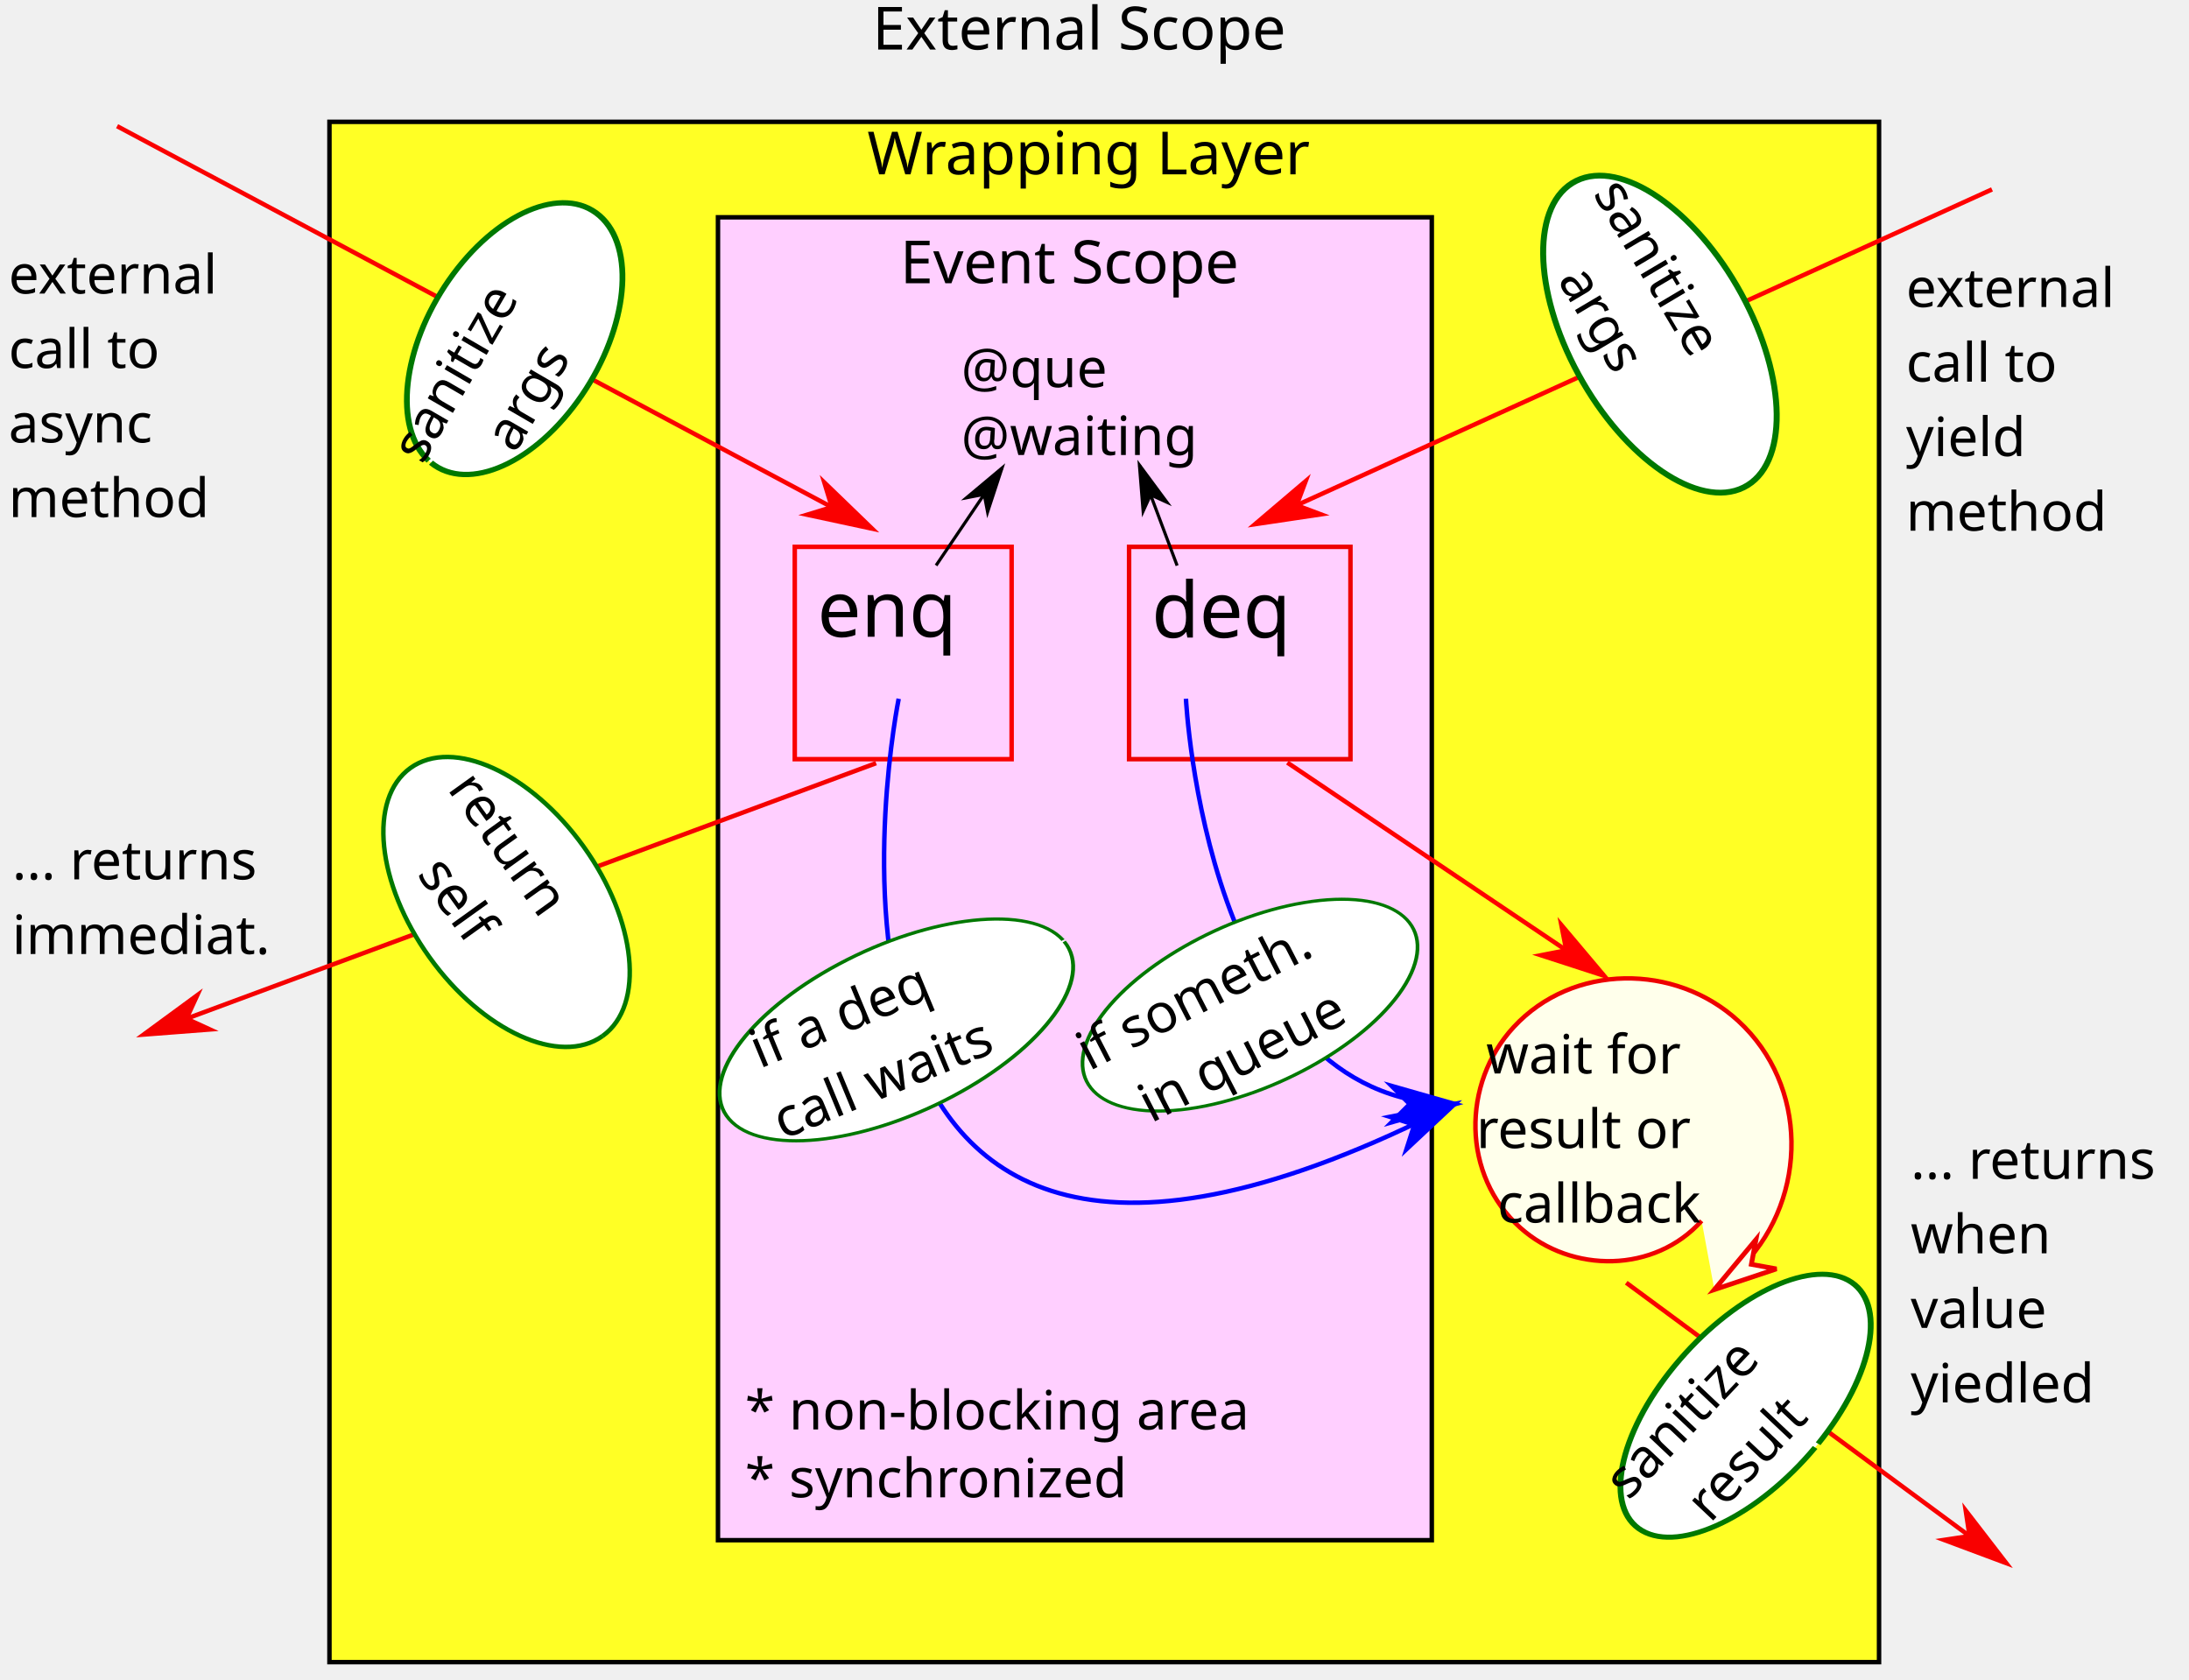
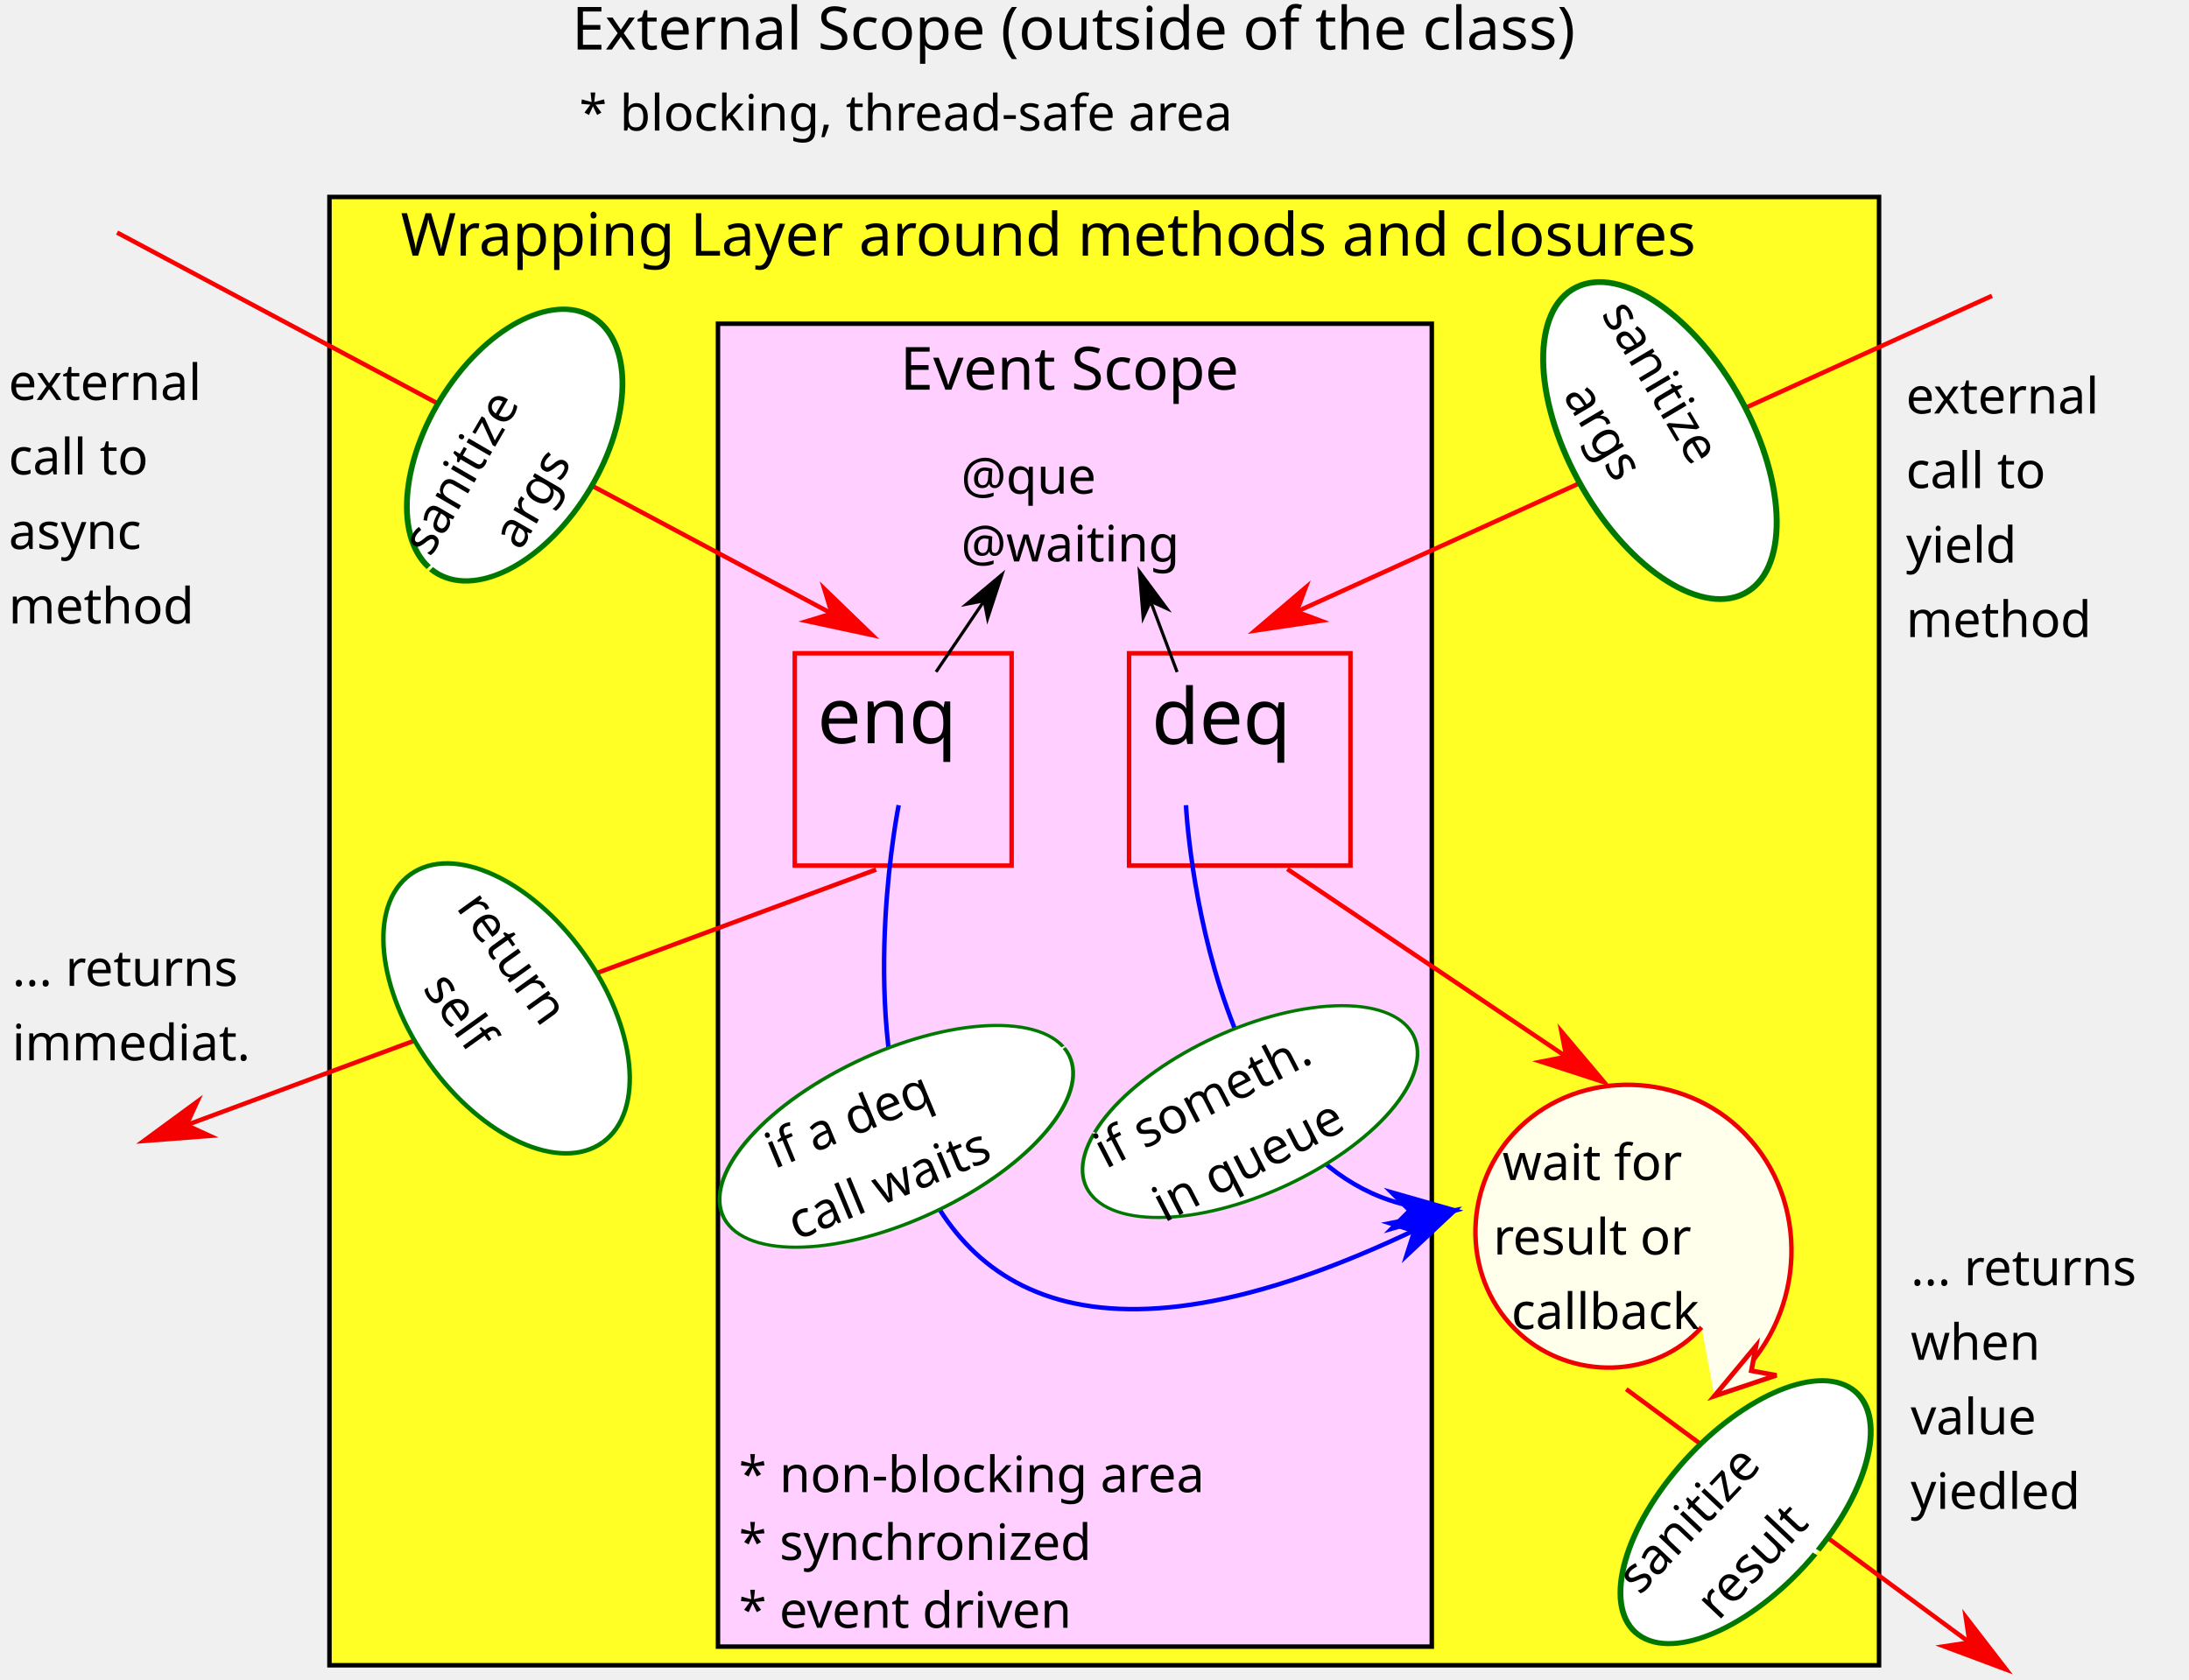
<svg xmlns="http://www.w3.org/2000/svg" xmlns:ns1="http://www.openswatchbook.org/uri/2009/osb" xmlns:xlink="http://www.w3.org/1999/xlink" width="185mm" height="142mm" viewBox="0 0 129.5 99.4" version="1.1" id="svg8">
  <defs id="defs2">
    <marker style="overflow:visible;" id="marker1378" refX="0.0" refY="0.0" orient="auto">
      <path transform="scale(0.8) rotate(180) translate(12.5,0)" style="fill-rule:evenodd;stroke:#000000;stroke-width:1pt;stroke-opacity:1;fill:#000000;fill-opacity:1" d="M 0.0,0.0 L 5.0,-5.0 L -12.5,0.0 L 5.0,5.0 L 0.0,0.0 z " id="path1376" />
    </marker>
    <marker orient="auto" refY="0.0" refX="0.0" id="marker1208" style="overflow:visible;">
      <path id="path948" d="M 0.0,0.0 L 5.0,-5.0 L -12.5,0.0 L 5.0,5.0 L 0.0,0.0 z " style="fill-rule:evenodd;stroke:#000000;stroke-width:1pt;stroke-opacity:1;fill:#000000;fill-opacity:1" transform="scale(0.8) rotate(180) translate(12.5,0)" />
    </marker>
    <marker orient="auto" refY="0" refX="0" id="marker1168" style="overflow:visible">
      <path id="path908" d="M 0,0 5,-5 -12.5,0 5,5 Z" style="fill:#ffffeb;fill-opacity:1;fill-rule:evenodd;stroke:#ee0000;stroke-width:1pt;stroke-opacity:1" transform="matrix(-0.8,0,0,-0.8,-10,0)" />
    </marker>
    <marker style="overflow:visible" id="marker928" refX="0" refY="0" orient="auto">
      <path transform="matrix(-0.8,0,0,-0.8,-10,0)" style="fill:#0000ff;fill-opacity:1;fill-rule:evenodd;stroke:#0000ff;stroke-width:1pt;stroke-opacity:1" d="M 0,0 5,-5 -12.5,0 5,5 Z" id="path926" />
    </marker>
    <marker orient="auto" refY="0" refX="0" id="marker10624" style="overflow:visible">
      <path id="path10622" d="M 0,0 5,-5 -12.5,0 5,5 Z" style="fill:#0000ff;fill-opacity:1;fill-rule:evenodd;stroke:#0000ff;stroke-width:1pt;stroke-opacity:1" transform="matrix(-0.8,0,0,-0.8,-10,0)" />
    </marker>
    <marker orient="auto" refY="0" refX="0" id="marker10556" style="overflow:visible">
      <path id="path10554" d="M 0,0 5,-5 -12.5,0 5,5 Z" style="fill:#ff0000;fill-opacity:1;fill-rule:evenodd;stroke:#ff0000;stroke-width:1pt;stroke-opacity:1" transform="matrix(-0.8,0,0,-0.8,-10,0)" />
    </marker>
    <marker orient="auto" refY="0" refX="0" id="marker10502" style="overflow:visible">
      <path id="path10500" d="M 0,0 5,-5 -12.5,0 5,5 Z" style="fill:#ff0000;fill-opacity:1;fill-rule:evenodd;stroke:#ff0000;stroke-width:1pt;stroke-opacity:1" transform="matrix(-0.8,0,0,-0.8,-10,0)" />
    </marker>
    <marker orient="auto" refY="0" refX="0" id="marker9930" style="overflow:visible">
      <path id="path9928" d="M 0,0 5,-5 -12.5,0 5,5 Z" style="fill:#f90000;fill-opacity:1;fill-rule:evenodd;stroke:#f90000;stroke-width:1pt;stroke-opacity:1" transform="matrix(-0.8,0,0,-0.8,-10,0)" />
    </marker>
    <marker style="overflow:visible" id="marker4910" refX="0" refY="0" orient="auto">
      <path transform="matrix(-0.8,0,0,-0.8,-10,0)" style="fill:#f50000;fill-opacity:1;fill-rule:evenodd;stroke:#f50000;stroke-width:1pt;stroke-opacity:1" d="M 0,0 5,-5 -12.5,0 5,5 Z" id="path4908" />
    </marker>
    <marker orient="auto" refY="0" refX="0" id="Arrow1Lend" style="overflow:visible">
      <path id="path4537" d="M 0,0 5,-5 -12.5,0 5,5 Z" style="fill:#fa0000;fill-opacity:1;fill-rule:evenodd;stroke:#fa0000;stroke-width:1pt;stroke-opacity:1" transform="matrix(-0.8,0,0,-0.8,-10,0)" />
    </marker>
    <linearGradient id="linearGradient4522" ns1:paint="solid">
      <stop style="stop-color:#000000;stop-opacity:1;" offset="0" id="stop4520" />
    </linearGradient>
  </defs>
  <g id="layer1" transform="translate(0,-167.6)">
-     <rect id="rect10" width="91.673" height="91.139" x="19.49" y="174.809" rx="0" ry="0" style="fill:#ffff25;fill-opacity:1;stroke:#000000;stroke-width:0.265;stroke-opacity:1" />
-     <rect y="180.457" x="42.475" height="78.275" width="42.229" id="rect4528" style="fill:#ffcfff;fill-opacity:1;stroke:#000000;stroke-width:0.265;stroke-opacity:1" />
-     <path style="fill:none;fill-opacity:1;stroke:#fa0000;stroke-width:0.265;stroke-linecap:butt;stroke-linejoin:miter;stroke-miterlimit:4;stroke-dasharray:none;stroke-opacity:1;marker-end:url(#Arrow1Lend)" d="M 6.928,175.065 51.562,198.863" id="path4532" />
-     <rect style="fill:none;fill-opacity:1;stroke:#fa0000;stroke-width:0.265;stroke-miterlimit:4;stroke-dasharray:none;stroke-opacity:1" id="rect4816" width="12.829" height="12.562" x="47.018" y="199.957" />
-     <path style="fill:none;stroke:#f50000;stroke-width:0.265;stroke-linecap:butt;stroke-linejoin:miter;stroke-miterlimit:4;stroke-dasharray:none;stroke-opacity:1;marker-end:url(#marker4910)" d="M 51.83,212.755 8.533,228.801" id="path4824" />
-     <path style="fill:#ffffeb;fill-opacity:1;fill-rule:evenodd;stroke:#ee0000;stroke-width:0.426;stroke-miterlimit:4;stroke-dasharray:none;stroke-opacity:1;marker-end:url(#marker1168);image-rendering:auto" id="path4942" d="M 26.333,74.576 C 21.896,79.575 14.037,79.638 9.169,75.238 3.628,70.23 3.584,61.446 8.55,56.03 14.128,49.946 23.839,49.922 29.801,55.454 c 6.627,6.149 6.632,16.786 0.533,23.295 -0.843,0.899 -1.782,1.707 -2.796,2.406" transform="matrix(0.6247866,0,0,0.6185733,84.21394,193.7056)" />
-     <path style="fill:none;stroke:#f90000;stroke-width:0.265;stroke-linecap:butt;stroke-linejoin:miter;stroke-miterlimit:4;stroke-dasharray:none;stroke-opacity:1;marker-end:url(#marker9930)" d="m 96.207,243.498 22.455,16.572" id="path9918" />
-     <rect style="fill:none;fill-opacity:1;stroke:#ee0000;stroke-width:0.265;stroke-miterlimit:4;stroke-dasharray:none;stroke-opacity:1" id="rect10496" width="13.096" height="12.562" x="66.796" y="199.957" />
-     <path style="fill:none;stroke:#ff0000;stroke-width:0.265;stroke-linecap:butt;stroke-linejoin:miter;stroke-miterlimit:4;stroke-dasharray:none;stroke-opacity:1;marker-end:url(#marker10502)" d="M 117.846,178.806 74.282,198.599" id="path10498" />
-     <path style="fill:none;stroke:#ff0000;stroke-width:0.265;stroke-linecap:butt;stroke-linejoin:miter;stroke-miterlimit:4;stroke-dasharray:none;stroke-opacity:1;marker-end:url(#marker10556)" d="M 76.159,212.723 94.872,225.316" id="path10552" />
-     <a id="a1025" target="" transform="translate(-0.555625,-29.44813)" xlink:href="https://www.rubydoc.info/github/larskanis/eventbox/master/Eventbox/Sanitizer">
+     <rect id="rect10" width="91.673" height="86.879" x="19.49" y="179.254" rx="0" ry="0" style="fill:#ffff25;fill-opacity:1;stroke:#000000;stroke-width:0.265;stroke-opacity:1" />
+     <rect y="186.754" x="42.475" height="78.275" width="42.229" id="rect4528" style="fill:#ffcfff;fill-opacity:1;stroke:#000000;stroke-width:0.265;stroke-opacity:1" />
+     <path style="fill:none;fill-opacity:1;stroke:#fa0000;stroke-width:0.265;stroke-linecap:butt;stroke-linejoin:miter;stroke-miterlimit:4;stroke-dasharray:none;stroke-opacity:1;marker-end:url(#Arrow1Lend)" d="M 6.928,181.362 51.562,205.16" id="path4532" />
+     <rect style="fill:none;fill-opacity:1;stroke:#fa0000;stroke-width:0.265;stroke-miterlimit:4;stroke-dasharray:none;stroke-opacity:1" id="rect4816" width="12.829" height="12.562" x="47.018" y="206.254" />
+     <path style="fill:none;stroke:#f50000;stroke-width:0.265;stroke-linecap:butt;stroke-linejoin:miter;stroke-miterlimit:4;stroke-dasharray:none;stroke-opacity:1;marker-end:url(#marker4910)" d="M 51.83,219.052 8.533,235.098" id="path4824" />
+     <path style="fill:#ffffeb;fill-opacity:1;fill-rule:evenodd;stroke:#ee0000;stroke-width:0.426;stroke-miterlimit:4;stroke-dasharray:none;stroke-opacity:1;marker-end:url(#marker1168);image-rendering:auto" id="path4942" d="M 26.333,74.576 C 21.896,79.575 14.037,79.638 9.169,75.238 3.628,70.23 3.584,61.446 8.55,56.03 14.128,49.946 23.839,49.922 29.801,55.454 c 6.627,6.149 6.632,16.786 0.533,23.295 -0.843,0.899 -1.782,1.707 -2.796,2.406" transform="matrix(0.6247866,0,0,0.6185733,84.21394,200.0026)" />
+     <path style="fill:none;stroke:#f90000;stroke-width:0.265;stroke-linecap:butt;stroke-linejoin:miter;stroke-miterlimit:4;stroke-dasharray:none;stroke-opacity:1;marker-end:url(#marker9930)" d="m 96.207,249.795 22.455,16.572" id="path9918" />
+     <rect style="fill:none;fill-opacity:1;stroke:#ee0000;stroke-width:0.265;stroke-miterlimit:4;stroke-dasharray:none;stroke-opacity:1" id="rect10496" width="13.096" height="12.562" x="66.796" y="206.254" />
+     <path style="fill:none;stroke:#ff0000;stroke-width:0.265;stroke-linecap:butt;stroke-linejoin:miter;stroke-miterlimit:4;stroke-dasharray:none;stroke-opacity:1;marker-end:url(#marker10502)" d="M 117.846,185.103 74.282,204.896" id="path10498" />
+     <path style="fill:none;stroke:#ff0000;stroke-width:0.265;stroke-linecap:butt;stroke-linejoin:miter;stroke-miterlimit:4;stroke-dasharray:none;stroke-opacity:1;marker-end:url(#marker10556)" d="m 76.159,219.02 18.713,12.593" id="path10552" />
+     <a id="a1025" target="" transform="translate(-0.555625,-23.15104)" xlink:href="https://www.rubydoc.info/github/larskanis/eventbox/master/Eventbox/Sanitizer">
      <ellipse transform="matrix(0.8962562,-0.4435368,0.4791902,0.8777111,0,0)" cx="-17.232" cy="238.32" rx="5.375" ry="10.333" id="path10612" style="fill:#ffffff;fill-opacity:1;stroke:#007800;stroke-width:0.348;stroke-miterlimit:4;stroke-dasharray:none;stroke-opacity:1" />
    </a>
-     <path style="fill:none;stroke:#0000ff;stroke-width:0.265;stroke-linecap:butt;stroke-linejoin:miter;stroke-miterlimit:4;stroke-dasharray:none;stroke-opacity:1;marker-end:url(#marker10624)" d="m 53.166,208.945 c 0,0 -9.263,45.654 32.874,23.984" id="path10620" />
-     <a xlink:href="../Eventbox/Sanitizer" id="a4631">
+     <path style="fill:none;stroke:#0000ff;stroke-width:0.265;stroke-linecap:butt;stroke-linejoin:miter;stroke-miterlimit:4;stroke-dasharray:none;stroke-opacity:1;marker-end:url(#marker10624)" d="m 53.166,215.242 c 0,0 -9.263,45.654 32.874,23.984" id="path10620" />
+     <a xlink:href="../Eventbox/Sanitizer" transform="translate(0,6.297083)" id="a4631">
      <path transform="matrix(0.9288157,0.3705421,-0.4705419,0.8823776,0,0)" d="m 114.765,172.64 a 5.203,8.842 0 0 1 -3.998,-10.434 5.203,8.842 0 0 1 6.105,-6.884 5.203,8.842 0 0 1 4.102,10.317 5.203,8.842 0 0 1 -6.035,7.059" id="path10686" style="fill:#ffffff;fill-opacity:1;stroke:#007800;stroke-width:0.328;stroke-miterlimit:4;stroke-dasharray:none;stroke-opacity:1" />
    </a>
-     <a xlink:href="../Eventbox/Sanitizer" target="" id="a925">
+     <a xlink:href="../Eventbox/Sanitizer" transform="translate(0,6.297083)" id="a925" target="">
      <path transform="matrix(0.8488041,0.5287075,-0.6439636,0.7650561,0,0)" d="m 247.747,159.805 a 4.784,9.613 0 0 1 -4.71,9.69 4.784,9.613 0 0 1 -4.858,-9.39 4.784,9.613 0 0 1 4.637,-9.83 4.784,9.613 0 0 1 4.927,9.244" id="path10694" style="fill:#ffffff;fill-opacity:1;stroke:#007800;stroke-width:0.323;stroke-miterlimit:4;stroke-dasharray:none;stroke-opacity:1" />
    </a>
-     <text xml:space="preserve" style="font-style:normal;font-weight:normal;font-size:3.528px;line-height:1.25;font-family:sans-serif;text-align:center;letter-spacing:0px;word-spacing:0px;text-anchor:middle;fill:#000000;fill-opacity:1;stroke:none;stroke-width:0.265" x="-147.257" y="119.62" id="text10838" transform="rotate(-59.85007)">
-       <tspan x="-147.257" y="119.62" style="font-size:3.21px;text-align:center;text-anchor:middle;stroke-width:0.265" id="tspan10848">sanitize</tspan>
-       <tspan x="-147.257" y="124.029" style="font-size:3.21px;text-align:center;text-anchor:middle;stroke-width:0.265" id="tspan10852">args</tspan>
+     <text xml:space="preserve" style="font-style:normal;font-weight:normal;font-size:2.963px;line-height:1.25;font-family:sans-serif;text-align:center;letter-spacing:0px;word-spacing:0px;text-anchor:middle;fill:#000000;fill-opacity:1;stroke:none;stroke-width:0.265;" x="-152.703" y="122.783" id="text10838" transform="rotate(-59.85007)">
+       <tspan x="-152.703" y="122.783" style="font-size:2.963px;text-align:center;text-anchor:middle;stroke-width:0.265;" id="tspan10848">sanitize</tspan>
+       <tspan x="-152.703" y="127.192" style="font-size:2.963px;text-align:center;text-anchor:middle;stroke-width:0.265;" id="tspan10852">args</tspan>
    </text>
-     <text transform="rotate(59.31363)" id="text10858" y="10.354" x="210.989" style="font-style:normal;font-weight:normal;font-size:3.528px;line-height:1.25;font-family:sans-serif;text-align:center;letter-spacing:0px;word-spacing:0px;text-anchor:middle;fill:#000000;fill-opacity:1;stroke:none;stroke-width:0.265" xml:space="preserve">
-       <tspan id="tspan10854" style="font-size:3.21px;text-align:center;text-anchor:middle;stroke-width:0.265" y="10.354" x="210.989">sanitize</tspan>
-       <tspan id="tspan10856" style="font-size:3.21px;text-align:center;text-anchor:middle;stroke-width:0.265" y="14.764" x="210.989">args</tspan>
+     <text transform="rotate(59.31363)" id="text10858" y="13.568" x="216.404" style="font-style:normal;font-weight:normal;font-size:2.963px;line-height:1.25;font-family:sans-serif;text-align:center;letter-spacing:0px;word-spacing:0px;text-anchor:middle;fill:#000000;fill-opacity:1;stroke:none;stroke-width:0.265;" xml:space="preserve">
+       <tspan id="tspan10854" style="font-size:2.963px;text-align:center;text-anchor:middle;stroke-width:0.265;" y="13.568" x="216.404">sanitize</tspan>
+       <tspan id="tspan10856" style="font-size:2.963px;text-align:center;text-anchor:middle;stroke-width:0.265;" y="17.977" x="216.404">args</tspan>
    </text>
-     <text transform="rotate(-46.61856)" id="text10881" y="246.159" x="-111.266" style="font-style:normal;font-weight:normal;font-size:3.528px;line-height:1.25;font-family:sans-serif;text-align:center;letter-spacing:0px;word-spacing:0px;text-anchor:middle;fill:#000000;fill-opacity:1;stroke:none;stroke-width:0.265" xml:space="preserve">
-       <tspan style="font-size:3.21px;text-align:center;text-anchor:middle;stroke-width:0.265" y="246.159" x="-111.266" id="tspan867">sanitize</tspan>
-       <tspan style="font-size:3.21px;text-align:center;text-anchor:middle;stroke-width:0.265" y="250.569" x="-111.266" id="tspan923">result</tspan>
+     <text transform="rotate(-46.61856)" id="text10881" y="250.484" x="-115.842" style="font-style:normal;font-weight:normal;font-size:2.963px;line-height:1.25;font-family:sans-serif;text-align:center;letter-spacing:0px;word-spacing:0px;text-anchor:middle;fill:#000000;fill-opacity:1;stroke:none;stroke-width:0.265;" xml:space="preserve">
+       <tspan style="font-size:2.963px;text-align:center;text-anchor:middle;stroke-width:0.265;" y="250.484" x="-115.842" id="tspan867">sanitize</tspan>
+       <tspan style="font-size:2.963px;text-align:center;text-anchor:middle;stroke-width:0.265;" y="254.894" x="-115.842" id="tspan923">result</tspan>
    </text>
-     <text xml:space="preserve" style="font-style:normal;font-weight:normal;font-size:3.528px;line-height:1.25;font-family:sans-serif;text-align:center;letter-spacing:0px;word-spacing:0px;text-anchor:middle;fill:#000000;fill-opacity:1;stroke:none;stroke-width:0.265" x="96.895" y="231.119" id="text873">
-       <tspan x="96.895" y="231.119" style="font-size:3.21px;text-align:center;text-anchor:middle;stroke-width:0.265" id="tspan903">wait for</tspan>
-       <tspan x="96.895" y="235.529" style="font-size:3.21px;text-align:center;text-anchor:middle;stroke-width:0.265" id="tspan884">result or</tspan>
-       <tspan x="96.895" y="239.938" style="font-size:3.21px;text-align:center;text-anchor:middle;stroke-width:0.265" id="tspan902">callback</tspan>
+     <text xml:space="preserve" style="font-style:normal;font-weight:normal;font-size:2.963px;line-height:1.25;font-family:sans-serif;text-align:center;letter-spacing:0px;word-spacing:0px;text-anchor:middle;fill:#000000;fill-opacity:1;stroke:none;stroke-width:0.265;" x="96.895" y="237.416" id="text873">
+       <tspan x="96.895" y="237.416" style="font-size:2.963px;text-align:center;text-anchor:middle;stroke-width:0.265;" id="tspan903">wait for</tspan>
+       <tspan x="96.895" y="241.826" style="font-size:2.963px;text-align:center;text-anchor:middle;stroke-width:0.265;" id="tspan884">result or</tspan>
+       <tspan x="96.895" y="246.235" style="font-size:2.963px;text-align:center;text-anchor:middle;stroke-width:0.265;" id="tspan902">callback</tspan>
    </text>
-     <path id="path924" d="m 70.16,208.945 c 0,0 1.163,23.984 15.901,23.984" style="fill:none;stroke:#0000ff;stroke-width:0.265;stroke-linecap:butt;stroke-linejoin:miter;stroke-miterlimit:4;stroke-dasharray:none;stroke-opacity:1;marker-end:url(#marker928)" />
-     <path style="fill:#ffffff;fill-opacity:1;stroke:#007800;stroke-width:0.203;stroke-miterlimit:4;stroke-dasharray:none;stroke-opacity:1" id="path877" d="m -85.497,235.978 a 10.627,4.952 0 0 1 14.927,-0.707 10.627,4.952 0 0 1 1.567,6.953 10.627,4.952 0 0 1 -14.916,0.753 10.627,4.952 0 0 1 -1.664,-6.948" transform="matrix(0.8900354,-0.4558914,0.596891,0.8023224,0,0)" />
-     <text xml:space="preserve" style="font-style:normal;font-weight:normal;font-size:3.528px;line-height:1.25;font-family:sans-serif;text-align:center;letter-spacing:0px;word-spacing:0px;text-anchor:middle;fill:#000000;fill-opacity:1;stroke:none;stroke-width:0.265" x="-37.715" y="234.861" id="text881" transform="rotate(-27.2456)">
-       <tspan x="-37.715" y="234.861" style="font-size:3.21px;text-align:center;text-anchor:middle;stroke-width:0.265" id="tspan899">if someth.</tspan>
-       <tspan x="-37.715" y="239.271" style="font-size:3.21px;text-align:center;text-anchor:middle;stroke-width:0.265" id="tspan911">in queue</tspan>
+     <path id="path924" d="m 70.16,215.242 c 0,0 1.163,23.984 15.901,23.984" style="fill:none;stroke:#0000ff;stroke-width:0.265;stroke-linecap:butt;stroke-linejoin:miter;stroke-miterlimit:4;stroke-dasharray:none;stroke-opacity:1;marker-end:url(#marker928)" />
+     <path style="fill:#ffffff;fill-opacity:1;stroke:#007800;stroke-width:0.203;stroke-miterlimit:4;stroke-dasharray:none;stroke-opacity:1" id="path877" d="m -89.308,241.661 a 10.627,4.952 0 0 1 14.927,-0.707 10.627,4.952 0 0 1 1.567,6.953 10.627,4.952 0 0 1 -14.916,0.753 10.627,4.952 0 0 1 -1.664,-6.948" transform="matrix(0.8900354,-0.4558914,0.596891,0.8023224,0,0)" />
+     <text xml:space="preserve" style="font-style:normal;font-weight:normal;font-size:2.963px;line-height:1.25;font-family:sans-serif;text-align:center;letter-spacing:0px;word-spacing:0px;text-anchor:middle;fill:#000000;fill-opacity:1;stroke:none;stroke-width:0.265;" x="-40.597" y="240.46" id="text881" transform="rotate(-27.2456)">
+       <tspan x="-40.597" y="240.46" style="font-size:2.963px;text-align:center;text-anchor:middle;stroke-width:0.265;" id="tspan899">if someth.</tspan>
+       <tspan x="-40.597" y="244.87" style="font-size:2.963px;text-align:center;text-anchor:middle;stroke-width:0.265;" id="tspan911">in queue</tspan>
    </text>
-     <path transform="matrix(0.8846902,-0.4661794,0.6381739,0.7698922,0,0)" d="m -96.093,231.864 a 11.224,5.141 0 0 1 -11.166,5.141 11.224,5.141 0 0 1 -11.281,-5.089 11.224,5.141 0 0 1 11.051,-5.193 11.224,5.141 0 0 1 11.394,5.035" id="path885" style="fill:#ffffff;fill-opacity:1;stroke:#007800;stroke-width:0.212;stroke-miterlimit:4;stroke-dasharray:none;stroke-opacity:1" />
-     <text transform="rotate(-22.4898)" id="text891" y="230.477" x="-37.987" style="font-style:normal;font-weight:normal;font-size:3.528px;line-height:1.25;font-family:sans-serif;text-align:center;letter-spacing:0px;word-spacing:0px;text-anchor:middle;fill:#000000;fill-opacity:1;stroke:none;stroke-width:0.265" xml:space="preserve">
-       <tspan style="font-size:3.21px;text-align:center;text-anchor:middle;stroke-width:0.265" y="230.477" x="-37.987" id="tspan915">if a deq</tspan>
-       <tspan style="font-size:3.21px;text-align:center;text-anchor:middle;stroke-width:0.265" y="234.886" x="-37.987" id="tspan919">call waits</tspan>
+     <path transform="matrix(0.8846902,-0.4661794,0.6381739,0.7698922,0,0)" d="m -100.2,237.557 a 11.224,5.141 0 0 1 -11.166,5.141 11.224,5.141 0 0 1 -11.281,-5.089 11.224,5.141 0 0 1 11.051,-5.193 11.224,5.141 0 0 1 11.394,5.035" id="path885" style="fill:#ffffff;fill-opacity:1;stroke:#007800;stroke-width:0.212;stroke-miterlimit:4;stroke-dasharray:none;stroke-opacity:1" />
+     <text transform="rotate(-22.4898)" id="text891" y="236.295" x="-40.395" style="font-style:normal;font-weight:normal;font-size:2.963px;line-height:1.25;font-family:sans-serif;text-align:center;letter-spacing:0px;word-spacing:0px;text-anchor:middle;fill:#000000;fill-opacity:1;stroke:none;stroke-width:0.265;" xml:space="preserve">
+       <tspan style="font-size:2.963px;text-align:center;text-anchor:middle;stroke-width:0.265;" y="236.295" x="-40.395" id="tspan915">if a deq</tspan>
+       <tspan style="font-size:2.963px;text-align:center;text-anchor:middle;stroke-width:0.265;" y="240.705" x="-40.395" id="tspan919">call waits</tspan>
    </text>
-     <text xml:space="preserve" style="font-style:normal;font-weight:normal;font-size:10.583px;line-height:1.25;font-family:sans-serif;letter-spacing:0px;word-spacing:0px;fill:#000000;fill-opacity:1;stroke:none;stroke-width:0.265" x="48.087" y="203.942" id="text909">
-       <tspan id="tspan907" x="48.087" y="213.305" style="stroke-width:0.265" />
+     <text xml:space="preserve" style="font-style:normal;font-weight:normal;font-size:10.583px;line-height:1.25;font-family:sans-serif;letter-spacing:0px;word-spacing:0px;fill:#000000;fill-opacity:1;stroke:none;stroke-width:0.265" x="48.087" y="210.239" id="text909">
+       <tspan id="tspan907" x="48.087" y="219.603" style="stroke-width:0.265" />
    </text>
-     <text xml:space="preserve" style="font-style:normal;font-weight:normal;font-size:4.586px;line-height:1.25;font-family:sans-serif;letter-spacing:0px;word-spacing:0px;fill:#000000;fill-opacity:1;stroke:none;stroke-width:0.265" x="48.355" y="205.278" id="text875">
-       <tspan id="tspan873" x="48.355" y="205.278" style="font-size:4.586px;stroke-width:0.265">enq</tspan>
+     <text xml:space="preserve" style="font-style:normal;font-weight:normal;font-size:4.586px;line-height:1.25;font-family:sans-serif;letter-spacing:0px;word-spacing:0px;fill:#000000;fill-opacity:1;stroke:none;stroke-width:0.265" x="48.355" y="211.575" id="text875">
+       <tspan id="tspan873" x="48.355" y="211.575" style="font-size:4.586px;stroke-width:0.265">enq</tspan>
    </text>
-     <text xml:space="preserve" style="font-style:normal;font-weight:normal;font-size:4.586px;line-height:1.25;font-family:sans-serif;letter-spacing:0px;word-spacing:0px;fill:#000000;fill-opacity:1;stroke:none;stroke-width:0.265" x="68.133" y="205.324" id="text879">
-       <tspan id="tspan877" x="68.133" y="205.324" style="font-size:4.586px;stroke-width:0.265">deq</tspan>
+     <text xml:space="preserve" style="font-style:normal;font-weight:normal;font-size:4.586px;line-height:1.25;font-family:sans-serif;letter-spacing:0px;word-spacing:0px;fill:#000000;fill-opacity:1;stroke:none;stroke-width:0.265" x="68.133" y="211.621" id="text879">
+       <tspan id="tspan877" x="68.133" y="211.621" style="font-size:4.586px;stroke-width:0.265">deq</tspan>
    </text>
-     <a xlink:href="../file/README.md#event-scope" id="a4641">
+     <a xlink:href="../file/README.md#event-scope" transform="translate(0,6.297083)" id="a4641">
      <text xml:space="preserve" style="font-style:normal;font-weight:normal;font-size:3.528px;line-height:1.25;font-family:sans-serif;letter-spacing:0px;word-spacing:0px;fill:#000000;fill-opacity:1;stroke:none;stroke-width:0.265" x="53.248" y="184.363" id="text888">
        <tspan id="tspan886" x="53.248" y="184.363" style="font-size:3.528px;stroke-width:0.265">Event Scope</tspan>
      </text>
    </a>
-     <a xlink:href="../Eventbox/Boxable#async_call-instance_method" id="a4644">
-       <text id="text892" y="184.966" x="0.513" style="font-style:normal;font-weight:normal;font-size:3.528px;line-height:1.25;font-family:sans-serif;letter-spacing:0px;word-spacing:0px;fill:#000000;fill-opacity:1;stroke:none;stroke-width:0.265" xml:space="preserve">
-         <tspan id="tspan894" style="font-size:3.21px;stroke-width:0.265" y="184.966" x="0.513">external</tspan>
-         <tspan id="tspan898" style="font-size:3.21px;stroke-width:0.265" y="189.375" x="0.513">call to</tspan>
-         <tspan id="tspan905" style="font-size:3.21px;stroke-width:0.265" y="193.785" x="0.513">async</tspan>
-         <tspan id="tspan909" style="font-size:3.21px;stroke-width:0.265" y="198.195" x="0.513">method</tspan>
+     <a xlink:href="../Eventbox/Boxable#async_call-instance_method" transform="translate(0,6.297083)" id="a4644">
+       <text id="text892" y="184.966" x="0.513" style="font-style:normal;font-weight:normal;font-size:2.963px;line-height:1.25;font-family:sans-serif;letter-spacing:0px;word-spacing:0px;fill:#000000;fill-opacity:1;stroke:none;stroke-width:0.265;" xml:space="preserve">
+         <tspan id="tspan894" style="font-size:2.963px;stroke-width:0.265;" y="184.966" x="0.513">external</tspan>
+         <tspan id="tspan898" style="font-size:2.963px;stroke-width:0.265;" y="189.375" x="0.513">call to</tspan>
+         <tspan id="tspan905" style="font-size:2.963px;stroke-width:0.265;" y="193.785" x="0.513">async</tspan>
+         <tspan id="tspan909" style="font-size:2.963px;stroke-width:0.265;" y="198.195" x="0.513">method</tspan>
      </text>
    </a>
-     <text xml:space="preserve" style="font-style:normal;font-variant:normal;font-weight:normal;font-stretch:normal;font-size:3.528px;line-height:1.25;font-family:sans-serif;-inkscape-font-specification:sans-serif;letter-spacing:0px;word-spacing:0px;fill:#000000;fill-opacity:1;stroke:none;stroke-width:0.265" x="0.72" y="219.634" id="text902">
-       <tspan x="0.72" y="219.634" style="font-style:normal;font-variant:normal;font-weight:normal;font-stretch:normal;font-size:3.21px;font-family:sans-serif;-inkscape-font-specification:sans-serif;stroke-width:0.265" id="tspan904">... returns</tspan>
-       <tspan x="0.72" y="224.043" style="font-style:normal;font-variant:normal;font-weight:normal;font-stretch:normal;font-size:3.21px;font-family:sans-serif;-inkscape-font-specification:sans-serif;stroke-width:0.265" id="tspan906">immediat.</tspan>
+     <text xml:space="preserve" style="font-style:normal;font-variant:normal;font-weight:normal;font-stretch:normal;font-size:2.963px;line-height:1.25;font-family:sans-serif;-inkscape-font-specification:sans-serif;letter-spacing:0px;word-spacing:0px;fill:#000000;fill-opacity:1;stroke:none;stroke-width:0.265;" x="0.72" y="225.931" id="text902">
+       <tspan x="0.72" y="225.931" style="font-style:normal;font-variant:normal;font-weight:normal;font-stretch:normal;font-size:2.963px;font-family:sans-serif;-inkscape-font-specification:sans-serif;stroke-width:0.265;" id="tspan904">... returns</tspan>
+       <tspan x="0.72" y="230.34" style="font-style:normal;font-variant:normal;font-weight:normal;font-stretch:normal;font-size:2.963px;font-family:sans-serif;-inkscape-font-specification:sans-serif;stroke-width:0.265;" id="tspan906">immediat.</tspan>
    </text>
-     <a xlink:href="../Eventbox/Boxable#yield_call-instance_method" id="a4634">
-       <text xml:space="preserve" style="font-style:normal;font-weight:normal;font-size:3.528px;line-height:1.25;font-family:sans-serif;letter-spacing:0px;word-spacing:0px;fill:#000000;fill-opacity:1;stroke:none;stroke-width:0.265" x="112.767" y="185.767" id="text912">
-         <tspan x="112.767" y="185.767" style="font-size:3.21px;stroke-width:0.265" id="tspan908">external</tspan>
-         <tspan x="112.767" y="190.177" style="font-size:3.21px;stroke-width:0.265" id="tspan910">call to</tspan>
-         <tspan id="tspan927" x="112.767" y="194.587" style="font-size:3.21px;stroke-width:0.265">yield</tspan>
-         <tspan id="tspan929" x="112.767" y="198.997" style="font-size:3.21px;stroke-width:0.265">method</tspan>
+     <a xlink:href="../Eventbox/Boxable#yield_call-instance_method" transform="translate(0,6.297083)" id="a4634">
+       <text xml:space="preserve" style="font-style:normal;font-weight:normal;font-size:2.963px;line-height:1.25;font-family:sans-serif;letter-spacing:0px;word-spacing:0px;fill:#000000;fill-opacity:1;stroke:none;stroke-width:0.265;" x="112.767" y="185.767" id="text912">
+         <tspan x="112.767" y="185.767" style="font-size:2.963px;stroke-width:0.265;" id="tspan908">external</tspan>
+         <tspan x="112.767" y="190.177" style="font-size:2.963px;stroke-width:0.265;" id="tspan910">call to</tspan>
+         <tspan id="tspan927" x="112.767" y="194.587" style="font-size:2.963px;stroke-width:0.265;">yield</tspan>
+         <tspan id="tspan929" x="112.767" y="198.997" style="font-size:2.963px;stroke-width:0.265;">method</tspan>
      </text>
    </a>
-     <text id="text920" y="237.35" x="113.034" style="font-style:normal;font-variant:normal;font-weight:normal;font-stretch:normal;font-size:3.528px;line-height:1.25;font-family:sans-serif;-inkscape-font-specification:sans-serif;letter-spacing:0px;word-spacing:0px;fill:#000000;fill-opacity:1;stroke:none;stroke-width:0.265" xml:space="preserve">
-       <tspan id="tspan916" style="font-style:normal;font-variant:normal;font-weight:normal;font-stretch:normal;font-size:3.21px;font-family:sans-serif;-inkscape-font-specification:sans-serif;stroke-width:0.265" y="237.35" x="113.034">... returns</tspan>
-       <tspan id="tspan918" style="font-style:normal;font-variant:normal;font-weight:normal;font-stretch:normal;font-size:3.21px;font-family:sans-serif;-inkscape-font-specification:sans-serif;stroke-width:0.265" y="241.76" x="113.034">when</tspan>
-       <tspan style="font-style:normal;font-variant:normal;font-weight:normal;font-stretch:normal;font-size:3.21px;font-family:sans-serif;-inkscape-font-specification:sans-serif;stroke-width:0.265" y="246.17" x="113.034" id="tspan925">value</tspan>
-       <tspan style="font-style:normal;font-variant:normal;font-weight:normal;font-stretch:normal;font-size:3.21px;font-family:sans-serif;-inkscape-font-specification:sans-serif;stroke-width:0.265" y="250.58" x="113.034" id="tspan922">yiedled</tspan>
+     <text id="text920" y="243.648" x="113.034" style="font-style:normal;font-variant:normal;font-weight:normal;font-stretch:normal;font-size:2.963px;line-height:1.25;font-family:sans-serif;-inkscape-font-specification:sans-serif;letter-spacing:0px;word-spacing:0px;fill:#000000;fill-opacity:1;stroke:none;stroke-width:0.265;" xml:space="preserve">
+       <tspan id="tspan916" style="font-style:normal;font-variant:normal;font-weight:normal;font-stretch:normal;font-size:2.963px;font-family:sans-serif;-inkscape-font-specification:sans-serif;stroke-width:0.265;" y="243.648" x="113.034">... returns</tspan>
+       <tspan id="tspan918" style="font-style:normal;font-variant:normal;font-weight:normal;font-stretch:normal;font-size:2.963px;font-family:sans-serif;-inkscape-font-specification:sans-serif;stroke-width:0.265;" y="248.057" x="113.034">when</tspan>
+       <tspan style="font-style:normal;font-variant:normal;font-weight:normal;font-stretch:normal;font-size:2.963px;font-family:sans-serif;-inkscape-font-specification:sans-serif;stroke-width:0.265;" y="252.467" x="113.034" id="tspan925">value</tspan>
+       <tspan style="font-style:normal;font-variant:normal;font-weight:normal;font-stretch:normal;font-size:2.963px;font-family:sans-serif;-inkscape-font-specification:sans-serif;stroke-width:0.265;" y="256.877" x="113.034" id="tspan922">yiedled</tspan>
    </text>
-     <path style="fill:#ffffff;fill-opacity:1;stroke:#007800;stroke-width:0.265;stroke-miterlimit:4;stroke-dasharray:none;stroke-opacity:1" id="path936" d="m 206.798,104.398 a 9.755,5.613 0 0 1 -9.753,5.613 9.755,5.613 0 0 1 -9.758,-5.609 9.755,5.613 0 0 1 9.747,-5.616 9.755,5.613 0 0 1 9.764,5.606" transform="rotate(54.36068)" />
-     <a xlink:href="../file/README.md#external-scope" id="a4651">
+     <path style="fill:#ffffff;fill-opacity:1;stroke:#007800;stroke-width:0.265;stroke-miterlimit:4;stroke-dasharray:none;stroke-opacity:1" id="path936" d="m 211.916,108.067 a 9.755,5.613 0 0 1 -9.753,5.613 9.755,5.613 0 0 1 -9.758,-5.609 9.755,5.613 0 0 1 9.747,-5.616 9.755,5.613 0 0 1 9.764,5.606" transform="rotate(54.36068)" />
+     <a xlink:href="../file/README.md#external-scope" transform="translate(-17.78)" id="a4651">
      <text id="text903" y="170.533" x="51.608" style="font-style:normal;font-weight:normal;font-size:3.528px;line-height:1.25;font-family:sans-serif;letter-spacing:0px;word-spacing:0px;fill:#000000;fill-opacity:1;stroke:none;stroke-width:0.265" xml:space="preserve">
-         <tspan style="font-size:3.528px;stroke-width:0.265" y="170.533" x="51.608" id="tspan901">External Scope</tspan>
+         <tspan style="font-size:3.528px;stroke-width:0.265" y="170.533" x="51.608" id="tspan901">External Scope (outside of the class)</tspan>
      </text>
    </a>
-     <text xml:space="preserve" style="font-style:normal;font-weight:normal;font-size:3.528px;line-height:1.25;font-family:sans-serif;text-align:center;letter-spacing:0px;word-spacing:0px;text-anchor:middle;fill:#000000;fill-opacity:1;stroke:none;stroke-width:0.265" x="197.524" y="103.372" id="text932" transform="rotate(54.36068)">
-       <tspan id="tspan930" x="197.524" y="103.372" style="font-size:3.21px;text-align:center;text-anchor:middle;stroke-width:0.265">return</tspan>
-       <tspan x="197.524" y="107.782" style="font-size:3.21px;text-align:center;text-anchor:middle;stroke-width:0.265" id="tspan934">self</tspan>
+     <text xml:space="preserve" style="font-style:normal;font-weight:normal;font-size:2.963px;line-height:1.25;font-family:sans-serif;text-align:center;letter-spacing:0px;word-spacing:0px;text-anchor:middle;fill:#000000;fill-opacity:1;stroke:none;stroke-width:0.265;" x="202.642" y="107.041" id="text932" transform="rotate(54.36068)">
+       <tspan id="tspan930" x="202.642" y="107.041" style="font-size:2.963px;text-align:center;text-anchor:middle;stroke-width:0.265;">return</tspan>
+       <tspan x="202.642" y="111.451" style="font-size:2.963px;text-align:center;text-anchor:middle;stroke-width:0.265;" id="tspan934">self</tspan>
    </text>
-     <text xml:space="preserve" style="font-style:normal;font-weight:normal;font-size:3.526px;line-height:1.25;font-family:sans-serif;letter-spacing:0px;word-spacing:0px;fill:#000000;fill-opacity:1;stroke:none;stroke-width:0.185" x="51.303" y="177.915" id="text933">
-       <tspan id="tspan931" x="51.303" y="177.915" style="font-size:3.526px;stroke-width:0.185">Wrapping Layer</tspan>
+     <text xml:space="preserve" style="font-style:normal;font-weight:normal;font-size:3.526px;line-height:1.25;font-family:sans-serif;letter-spacing:0px;word-spacing:0px;fill:#000000;fill-opacity:1;stroke:none;stroke-width:0.185" x="23.707" y="182.73" id="text933">
+       <tspan id="tspan931" x="23.707" y="182.73" style="font-size:3.526px;stroke-width:0.185">Wrapping Layer around methods and closures</tspan>
    </text>
-     <text xml:space="preserve" style="font-style:normal;font-weight:normal;font-size:3.21px;line-height:1.25;font-family:sans-serif;letter-spacing:0px;word-spacing:0px;fill:#000000;fill-opacity:1;stroke:none;stroke-width:0.185" x="56.859" y="190.509" id="text937">
-       <tspan id="tspan935" x="56.859" y="190.509" style="font-size:3.21px;stroke-width:0.185">@que</tspan>
-       <tspan x="56.859" y="194.522" style="font-size:3.21px;stroke-width:0.185" id="tspan939">@waiting</tspan>
+     <text xml:space="preserve" style="font-style:normal;font-weight:normal;font-size:2.963px;line-height:1.25;font-family:sans-serif;letter-spacing:0px;word-spacing:0px;fill:#000000;fill-opacity:1;stroke:none;stroke-width:0.185;" x="56.859" y="196.806" id="text937">
+       <tspan id="tspan935" x="56.859" y="196.806" style="font-size:2.963px;stroke-width:0.185;">@que</tspan>
+       <tspan x="56.859" y="200.819" style="font-size:2.963px;stroke-width:0.185;" id="tspan939">@waiting</tspan>
    </text>
-     <path style="fill:#000000;fill-opacity:1;stroke:#000000;stroke-width:0.185;stroke-linecap:butt;stroke-linejoin:miter;stroke-miterlimit:4;stroke-dasharray:none;stroke-opacity:1;marker-end:url(#marker1378)" d="m 55.377,201.057 3.889,-5.746" id="path941" />
-     <path style="fill:#000000;stroke:#000000;stroke-width:0.185;stroke-linecap:butt;stroke-linejoin:miter;stroke-opacity:1;fill-opacity:1;stroke-miterlimit:4;stroke-dasharray:none;marker-end:url(#marker1208)" d="m 69.638,201.066 -2.223,-5.927" id="path943" />
-     <text xml:space="preserve" style="font-style:normal;font-weight:normal;font-size:3.21px;line-height:1.25;font-family:sans-serif;letter-spacing:0px;word-spacing:0px;fill:#000000;fill-opacity:1;stroke:none;stroke-width:0.185" x="44.08" y="252.183" id="text919">
-       <tspan id="tspan917" x="44.08" y="252.183" style="font-size:3.21px;stroke-width:0.185">* non-blocking area</tspan>
-       <tspan x="44.08" y="256.196" style="font-size:3.21px;stroke-width:0.185" id="tspan921">* synchronized</tspan>
+     <path style="fill:#000000;fill-opacity:1;stroke:#000000;stroke-width:0.185;stroke-linecap:butt;stroke-linejoin:miter;stroke-miterlimit:4;stroke-dasharray:none;stroke-opacity:1;marker-end:url(#marker1378)" d="m 55.377,207.354 3.889,-5.746" id="path941" />
+     <path style="fill:#000000;fill-opacity:1;stroke:#000000;stroke-width:0.185;stroke-linecap:butt;stroke-linejoin:miter;stroke-miterlimit:4;stroke-dasharray:none;stroke-opacity:1;marker-end:url(#marker1208)" d="m 69.638,207.363 -2.223,-5.927" id="path943" />
+     <text xml:space="preserve" style="font-style:normal;font-weight:normal;font-size:2.963px;line-height:1.25;font-family:sans-serif;letter-spacing:0px;word-spacing:0px;fill:#000000;fill-opacity:1;stroke:none;stroke-width:0.185;" x="43.709" y="255.887" id="text919">
+       <tspan id="tspan917" x="43.709" y="255.887" style="font-size:2.963px;stroke-width:0.185;">* non-blocking area</tspan>
+       <tspan x="43.709" y="259.9" style="font-size:2.963px;stroke-width:0.185;" id="tspan921">* synchronized</tspan>
+       <tspan x="43.709" y="263.913" style="font-size:2.963px;stroke-width:0.185;" id="tspan4773">* event driven</tspan>
+     </text>
+     <text xml:space="preserve" style="font-style:normal;font-weight:normal;font-size:2.963px;line-height:1.25;font-family:sans-serif;letter-spacing:0px;word-spacing:0px;fill:#000000;fill-opacity:1;stroke:none;stroke-width:0.185;" x="34.264" y="175.322" id="text1060">
+       <tspan x="34.264" y="175.322" style="font-size:2.963px;stroke-width:0.185;" id="tspan4765">* blocking, thread-safe area</tspan>
    </text>
  </g>
</svg>
